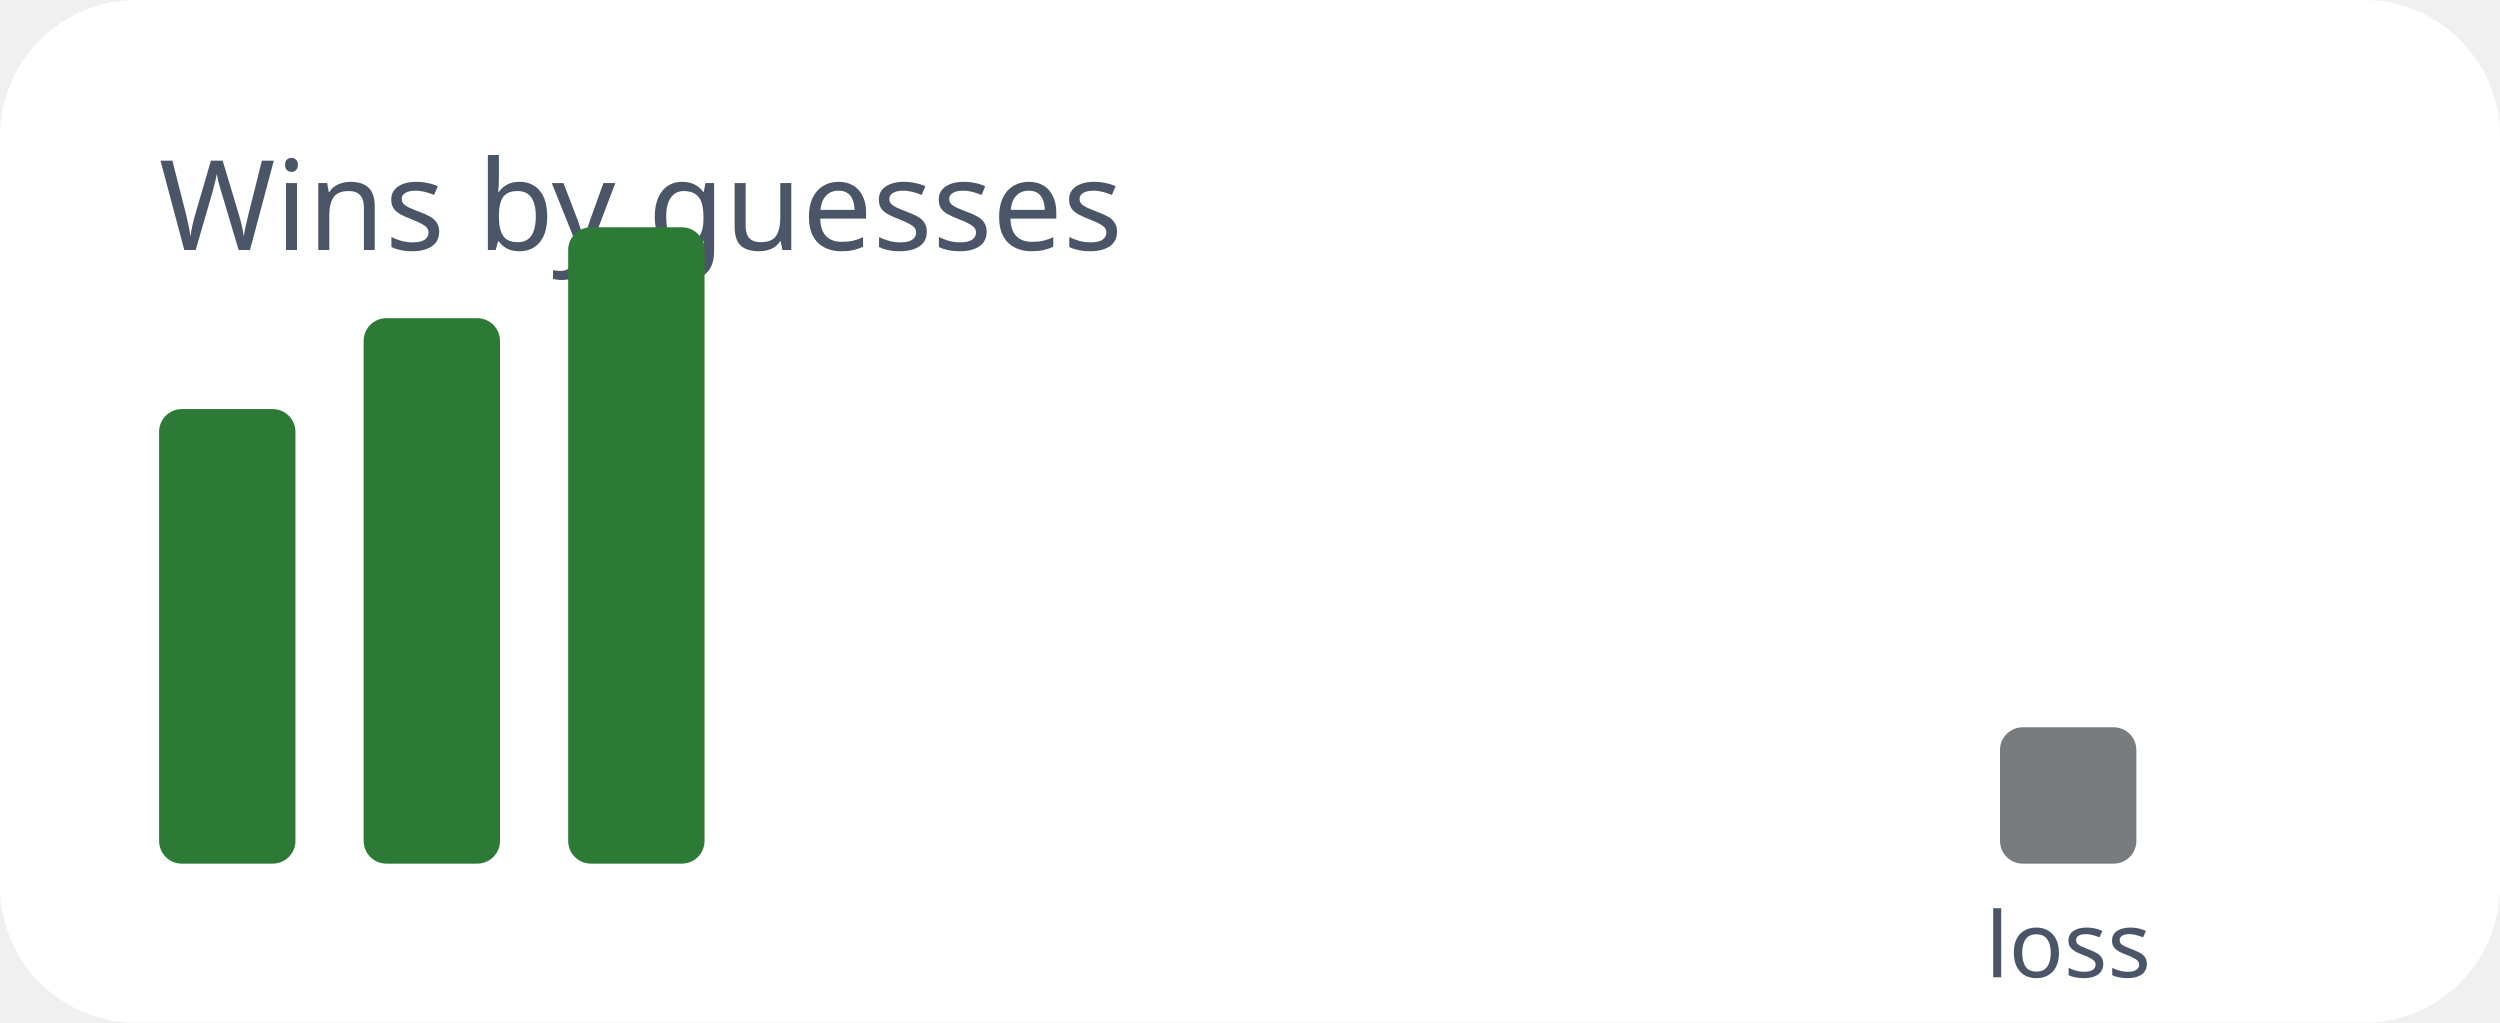
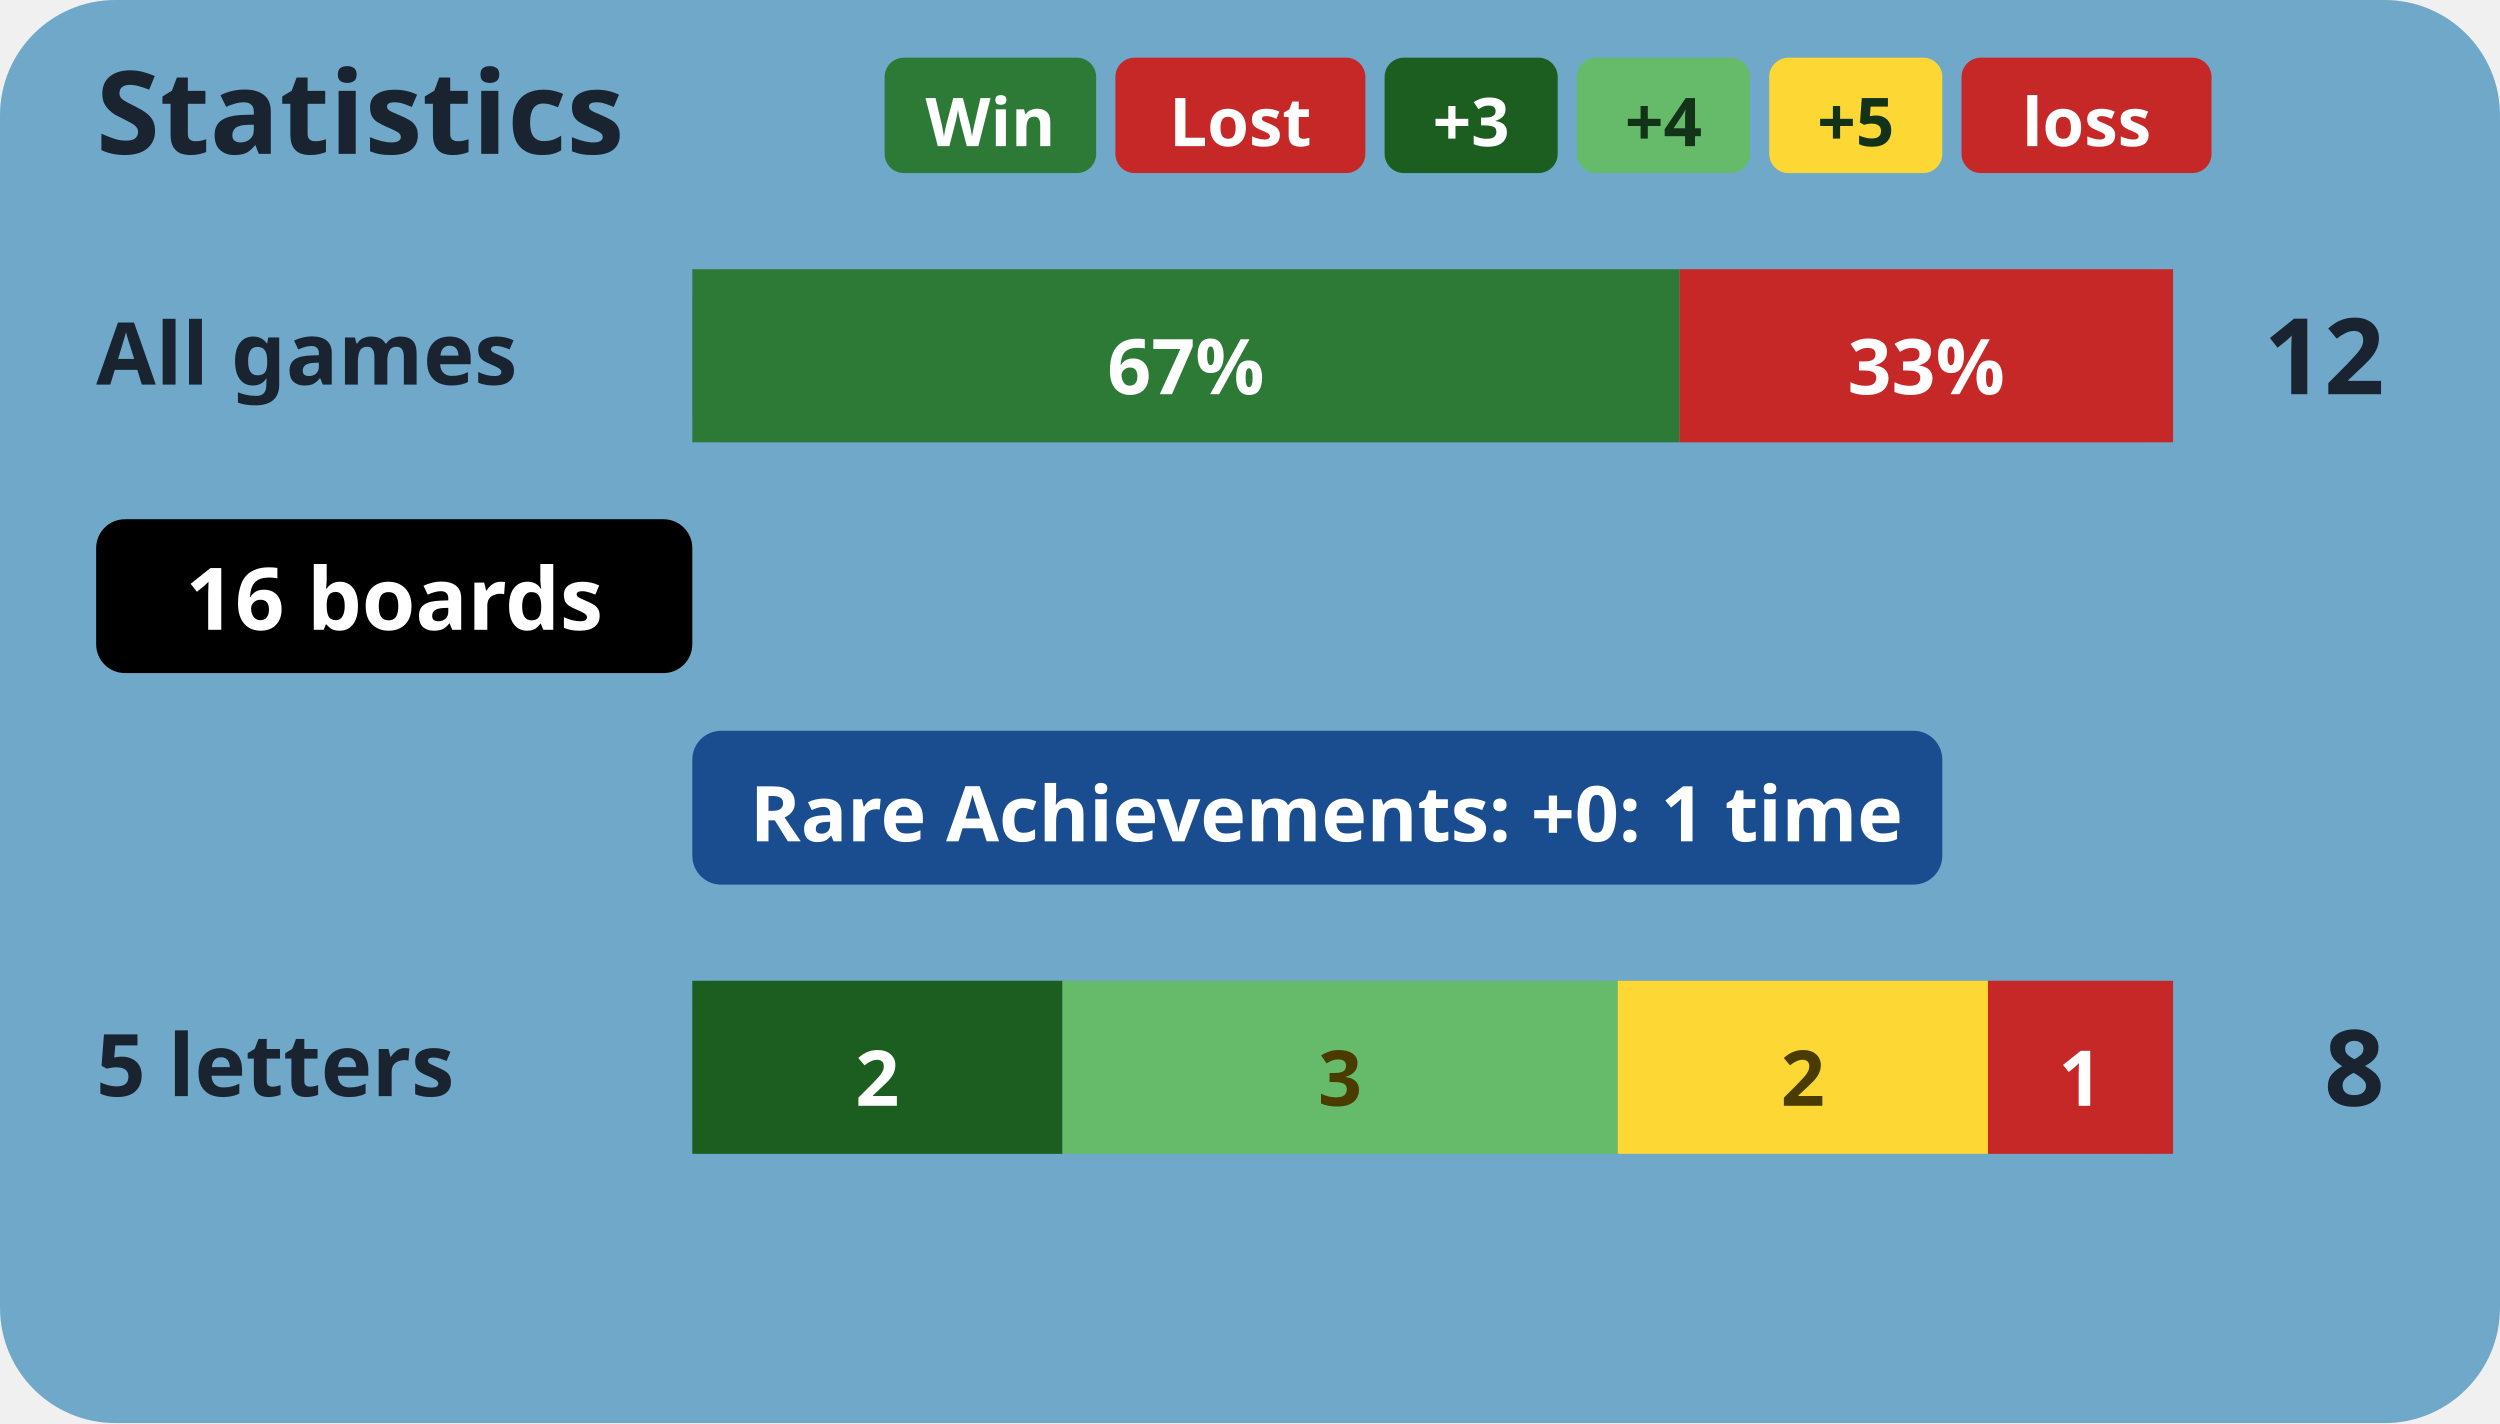
- <svg xmlns="http://www.w3.org/2000/svg" viewBox="0 0 220 90" width="220" height="90">
-   <rect width="220" height="90" rx="12" fill="#fff" />
-   <text x="14" y="22" font-size="11" font-family="DM Sans, system-ui, sans-serif" fill="#4a5568">Wins by guesses</text>
-   <rect x="14" y="36" width="12" height="40" rx="2" fill="#2d7a36" />
-   <rect x="32" y="28" width="12" height="48" rx="2" fill="#2d7a36" />
-   <rect x="50" y="20" width="12" height="56" rx="2" fill="#2d7a36" />
-   <rect x="176" y="64" width="12" height="12" rx="2" fill="#787c7e" />
-   <text x="182" y="86" text-anchor="middle" font-size="8" font-family="DM Sans, system-ui, sans-serif" fill="#4a5568">loss</text>
+ <svg xmlns="http://www.w3.org/2000/svg" viewBox="0 0 260 148" width="260" height="148">
+   <rect width="260" height="148" rx="12" fill="#6fa8c9" />
+   <text x="10" y="16" font-size="12" font-weight="700" font-family="DM Sans, system-ui, sans-serif" fill="#1a2330">Statistics</text>
+   <rect x="92" y="6" width="22" height="12" rx="2" fill="#2d7a36" />
+   <text x="103" y="15.2" text-anchor="middle" font-size="7" font-weight="700" font-family="DM Sans, system-ui, sans-serif" fill="#fff">Win</text>
+   <rect x="116" y="6" width="26" height="12" rx="2" fill="#c62828" />
+   <text x="129" y="15.2" text-anchor="middle" font-size="7" font-weight="700" font-family="DM Sans, system-ui, sans-serif" fill="#fff">Lost</text>
+   <rect x="144" y="6" width="18" height="12" rx="2" fill="#1b5e20" />
+   <text x="153" y="15.2" text-anchor="middle" font-size="7" font-weight="700" font-family="DM Sans, system-ui, sans-serif" fill="#fff">+3</text>
+   <rect x="164" y="6" width="18" height="12" rx="2" fill="#66bb6a" />
+   <text x="173" y="15.2" text-anchor="middle" font-size="7" font-weight="700" font-family="DM Sans, system-ui, sans-serif" fill="#123318">+4</text>
+   <rect x="184" y="6" width="18" height="12" rx="2" fill="#fdd835" />
+   <text x="193" y="15.2" text-anchor="middle" font-size="7" font-weight="700" font-family="DM Sans, system-ui, sans-serif" fill="#123318">+5</text>
+   <rect x="204" y="6" width="26" height="12" rx="2" fill="#c62828" />
+   <text x="217" y="15.2" text-anchor="middle" font-size="7" font-weight="700" font-family="DM Sans, system-ui, sans-serif" fill="#fff">loss</text>
+   <text x="10" y="40" font-size="9" font-weight="600" font-family="DM Sans, system-ui, sans-serif" fill="#1a2330">All games</text>
+   <rect x="72" y="28" width="154" height="18" rx="3" fill="rgba(0,0,0,0.08)" />
+   <rect x="72" y="28" width="102.667" height="18" fill="#2d7a36" />
+   <text x="123.333" y="41" text-anchor="middle" font-size="8" font-weight="700" font-family="DM Sans, system-ui, sans-serif" fill="#fff">67%</text>
+   <rect x="174.667" y="28" width="51.333" height="18" fill="#c62828" />
+   <text x="200.333" y="41" text-anchor="middle" font-size="8" font-weight="700" font-family="DM Sans, system-ui, sans-serif" fill="#fff">33%</text>
+   <text x="248" y="41" text-anchor="end" font-size="11" font-weight="700" font-family="DM Sans, system-ui, sans-serif" fill="#1a2330">12</text>
+   <rect x="10" y="54" width="62" height="16" rx="3" fill="#000" />
+   <text x="41" y="65.5" text-anchor="middle" font-size="9" font-weight="700" font-family="DM Sans, system-ui, sans-serif" fill="#fff">16 boards</text>
+   <rect x="72" y="76" width="130" height="16" rx="3" fill="#1a4d8f" />
+   <text x="78" y="87.5" font-size="8" font-weight="700" font-family="DM Sans, system-ui, sans-serif" fill="#fff">Rare Achievements: +0: 1 time</text>
+   <text x="10" y="114" font-size="9" font-weight="600" font-family="DM Sans, system-ui, sans-serif" fill="#1a2330">5 letters</text>
+   <rect x="72" y="102" width="154" height="18" rx="3" fill="rgba(0,0,0,0.08)" />
+   <rect x="72" y="102" width="38.5" height="18" fill="#1b5e20" />
+   <text x="91.25" y="115" text-anchor="middle" font-size="8" font-weight="700" font-family="DM Sans, system-ui, sans-serif" fill="#fff">2</text>
+   <rect x="110.5" y="102" width="57.75" height="18" fill="#66bb6a" />
+   <text x="139.375" y="115" text-anchor="middle" font-size="8" font-weight="700" font-family="DM Sans, system-ui, sans-serif" fill="#4a3c00">3</text>
+   <rect x="168.25" y="102" width="38.5" height="18" fill="#fdd835" />
+   <text x="187.5" y="115" text-anchor="middle" font-size="8" font-weight="700" font-family="DM Sans, system-ui, sans-serif" fill="#4a3c00">2</text>
+   <rect x="206.75" y="102" width="19.25" height="18" fill="#c62828" />
+   <text x="216.375" y="115" text-anchor="middle" font-size="8" font-weight="700" font-family="DM Sans, system-ui, sans-serif" fill="#fff">1</text>
+   <text x="248" y="115" text-anchor="end" font-size="11" font-weight="700" font-family="DM Sans, system-ui, sans-serif" fill="#1a2330">8</text>
</svg>
